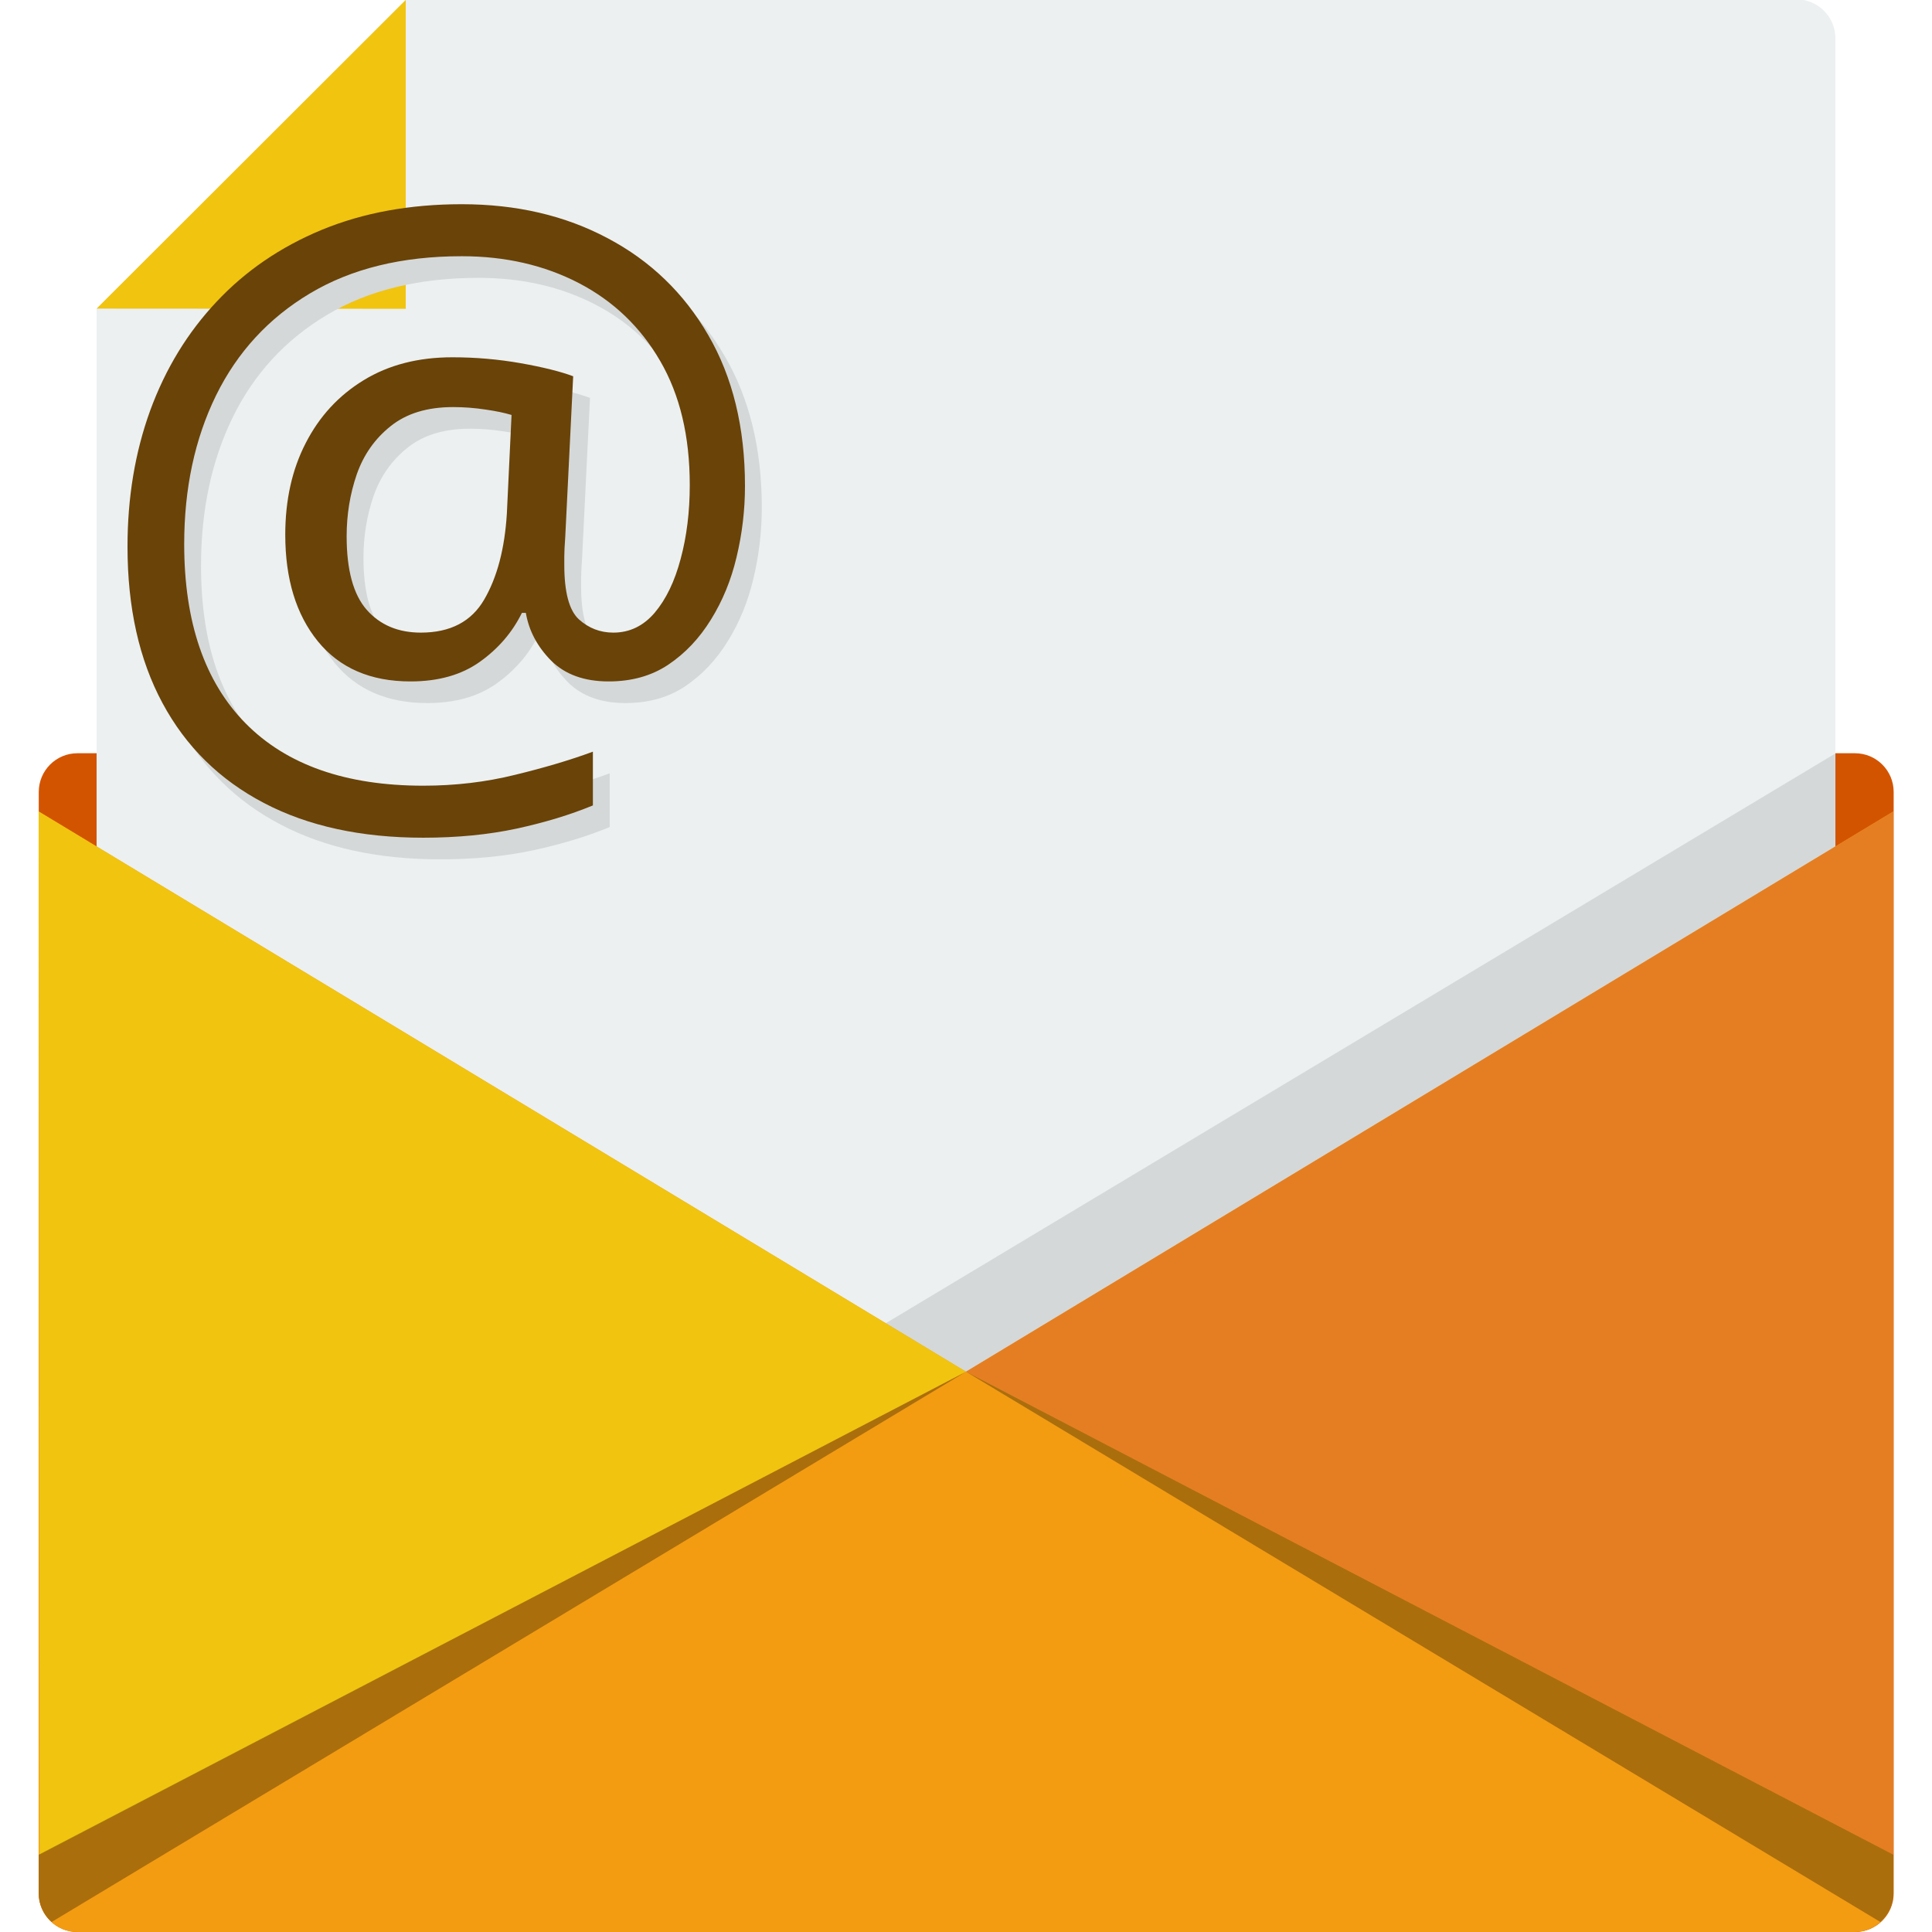
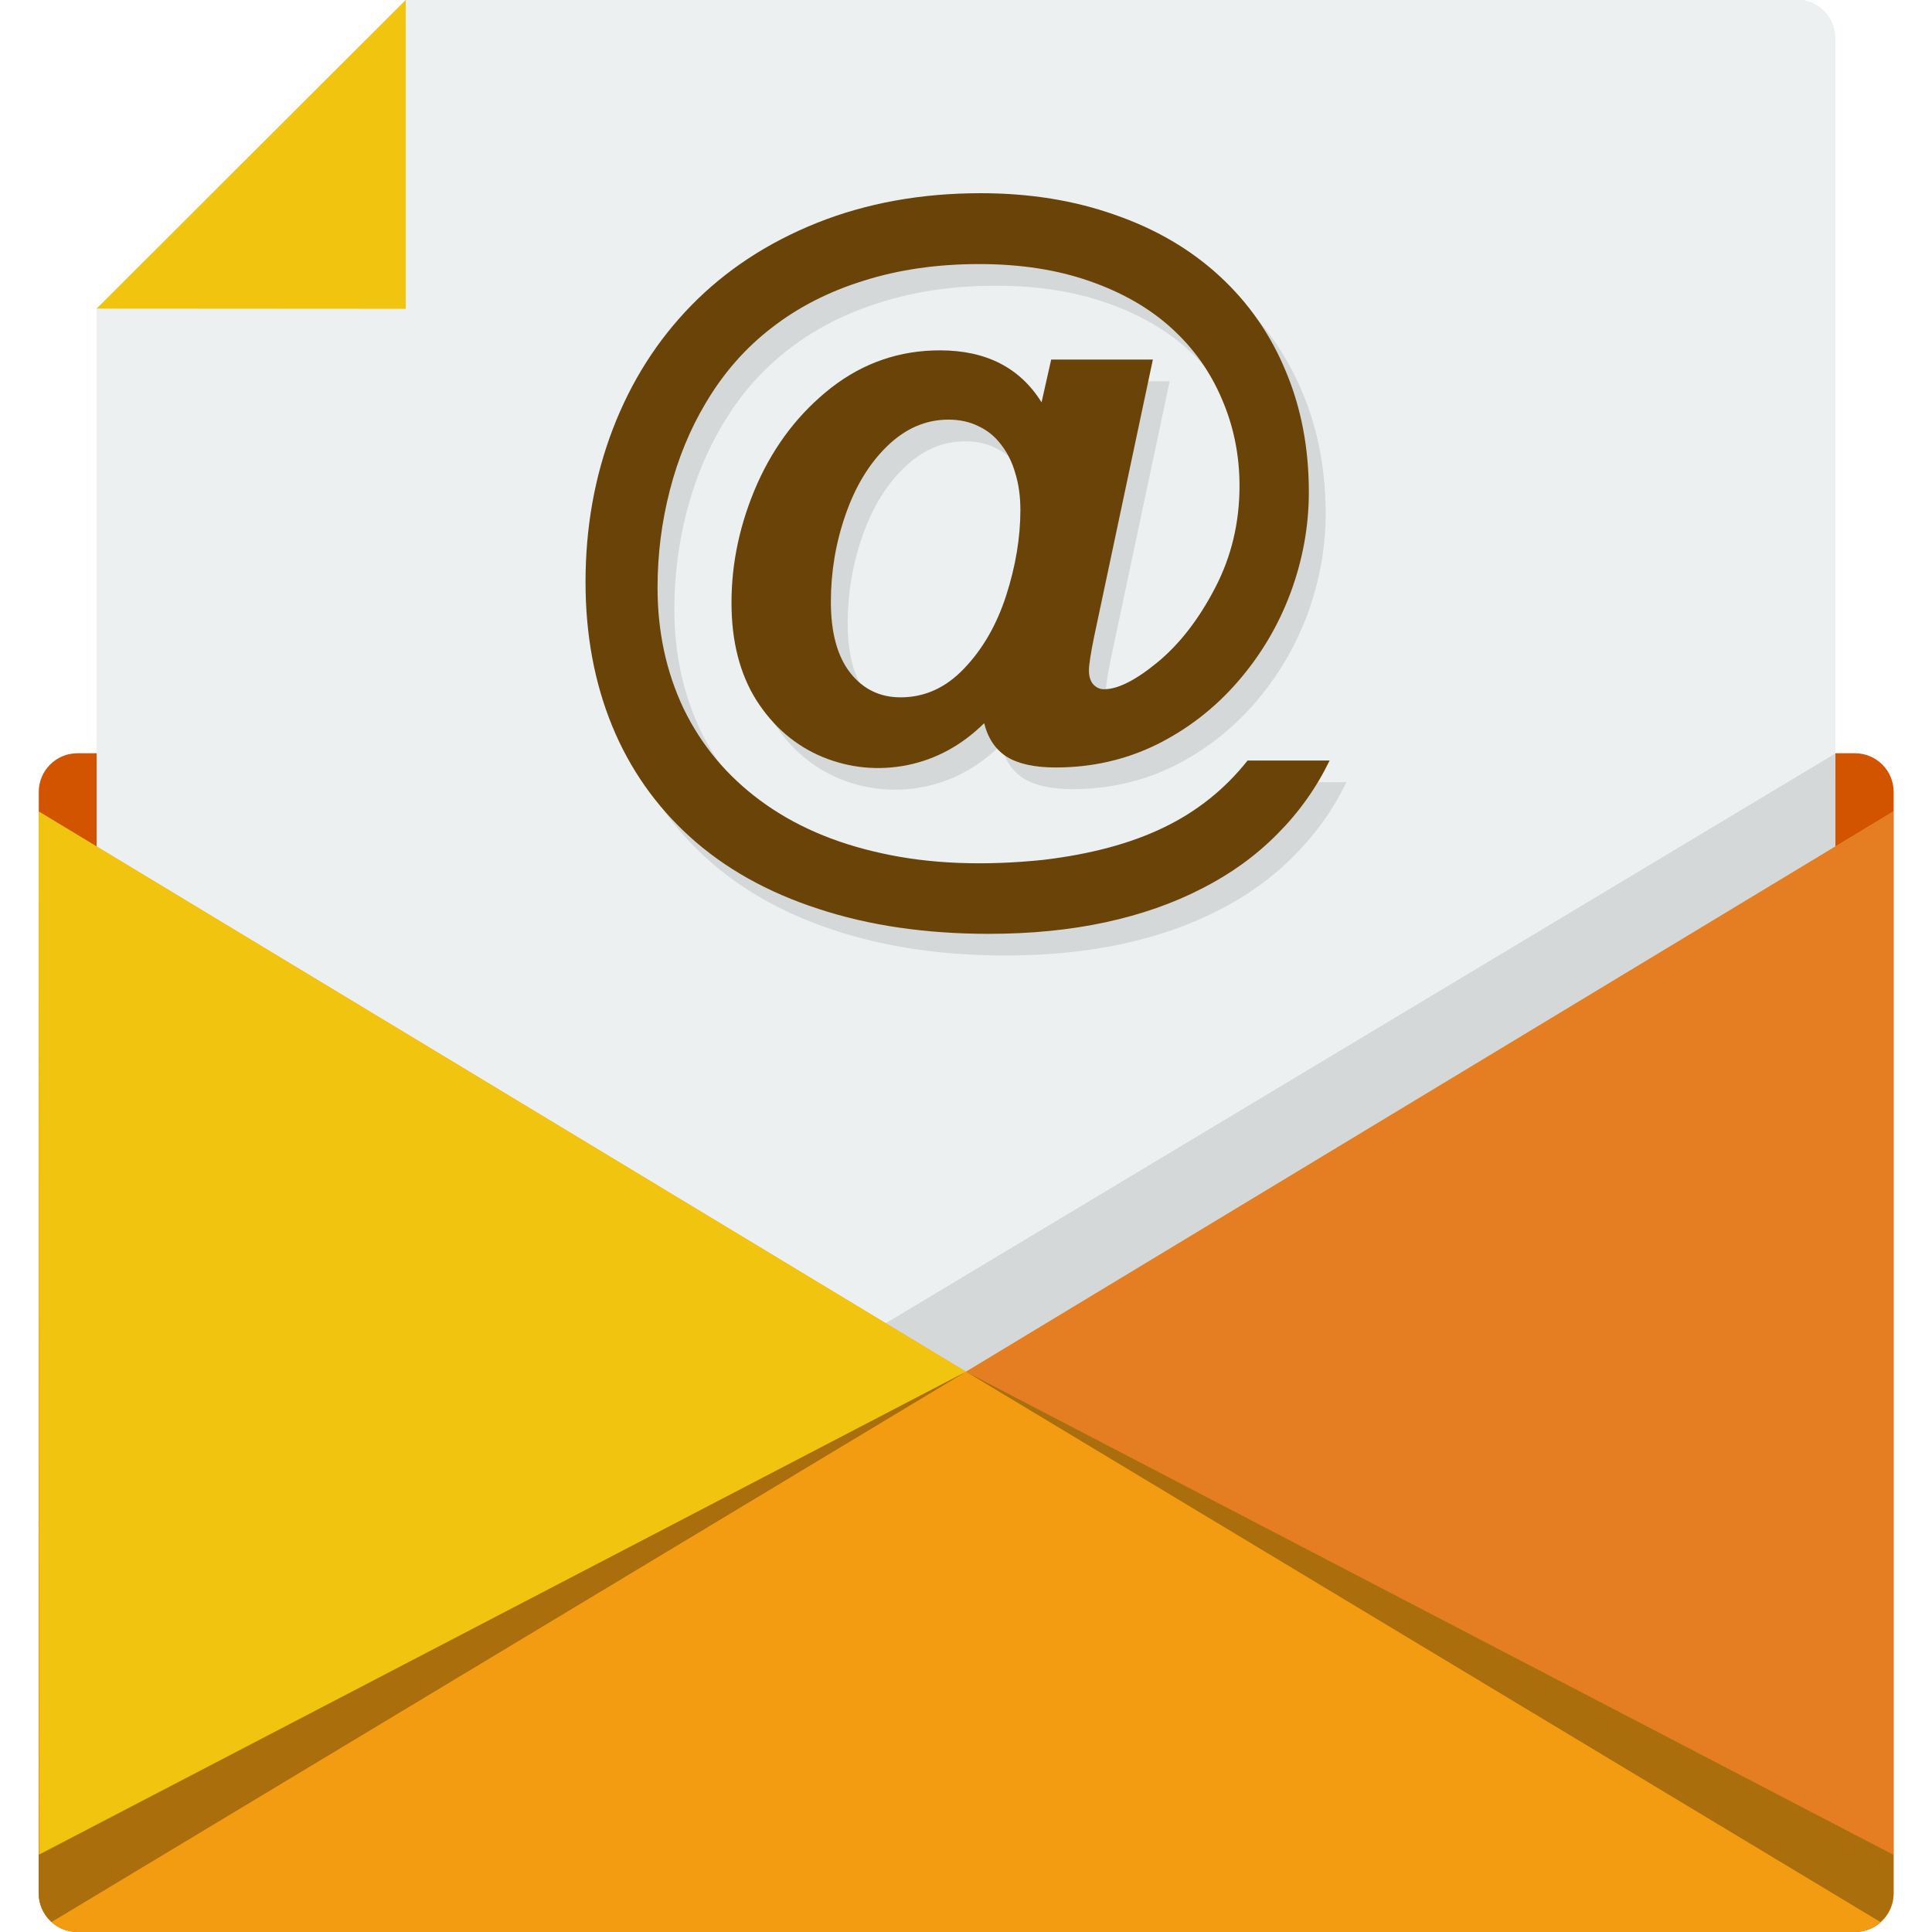
<svg xmlns="http://www.w3.org/2000/svg" width="128" height="128" viewBox="0 0 100 100" version="1.1" id="svg8">
  <defs id="defs8" />
  <path fill="#D35400" fill-rule="evenodd" d="M96.015 38.988H4.006c-1.104 0-2 .897-2 2.005v57.001c0 1.108.896 2.006 2 2.006h92.009a2.003 2.003 0 0 0 2.001-2.006V40.993a2.003 2.003 0 0 0-2.001-2.005" clip-rule="evenodd" id="path1" />
  <path fill="#ECF0F1" fill-rule="evenodd" d="M5 15.974v82.004C5 99.095 5.896 100 7 100h86.001A2.01 2.01 0 0 0 95 97.979V1.99a2.01 2.01 0 0 0-1.999-2.021l-71.997.008z" clip-rule="evenodd" id="path2" />
  <path d="m40 72l54.997-33L95 45.98L51.028 72z" opacity=".1" id="path3" />
  <path fill="#F39C12" fill-rule="evenodd" d="M2 97.991c0 1.11.895 2.009 2 2.009h92c1.104 0 2-.899 2-2.009V42L50 71L2 42z" clip-rule="evenodd" id="path4" />
  <path fill="#F1C40F" fill-rule="evenodd" d="m5 15.974l16.001.01V0z" clip-rule="evenodd" id="path5" />
  <path fill="#F1C40F" d="m2 42l.052 54L50 71z" id="path6" />
  <path fill="#E57E22" d="M98 42L50 71l48 25z" id="path7" />
  <path fill-rule="evenodd" d="M98 97.991V96L50 71l47.328 28.482c.409-.367.672-.896.672-1.491m-96 0V96l48-25L2.672 99.482A2 2 0 0 1 2 97.991" clip-rule="evenodd" opacity=".3" id="path8" />
-   <g id="g1" transform="matrix(0.8165494,0,0,0.8165494,9.607603,7.093215)">
-     <text xml:space="preserve" style="font-style:normal;font-variant:normal;font-weight:normal;font-stretch:normal;font-size:50px;line-height:0;font-family:'Arial Rounded MT Bold';-inkscape-font-specification:'Arial Rounded MT Bold, ';text-align:center;letter-spacing:0px;writing-mode:lr-tb;direction:ltr;text-anchor:middle;fill:#d5d8d9;fill-opacity:1;fill-rule:evenodd;stroke:#b3b3b3;stroke-width:0;stroke-linecap:square;stroke-miterlimit:0.8;paint-order:stroke markers fill" x="49.451" y="41.333" id="text8">
-       <tspan id="tspan8" style="font-style:normal;font-variant:normal;font-weight:normal;font-stretch:normal;font-size:50px;font-family:'Arial Rounded MT Bold';-inkscape-font-specification:'Arial Rounded MT Bold, ';fill:#d5d8d9;fill-opacity:1;stroke-width:0" x="49.451" y="41.333">@</tspan>
-     </text>
-     <text xml:space="preserve" style="font-style:normal;font-variant:normal;font-weight:normal;font-stretch:normal;font-size:50px;line-height:0;font-family:'Arial Rounded MT Bold';-inkscape-font-specification:'Arial Rounded MT Bold, ';text-align:center;letter-spacing:0px;writing-mode:lr-tb;direction:ltr;text-anchor:middle;fill:#694308;fill-opacity:1;fill-rule:evenodd;stroke:#b3b3b3;stroke-width:0;stroke-linecap:square;stroke-miterlimit:0.8;paint-order:stroke markers fill" x="48.385" y="39.96" id="text8-3">
-       <tspan id="tspan8-6" style="font-style:normal;font-variant:normal;font-weight:normal;font-stretch:normal;font-size:50px;font-family:'Arial Rounded MT Bold';-inkscape-font-specification:'Arial Rounded MT Bold, ';fill:#694308;fill-opacity:1;stroke-width:0" x="48.385" y="39.96">@</tspan>
-     </text>
+   <g id="g1">
+     <path d="m 54.781,21.945 0.498,-2.213 h 5.263 l -3.03,14.294 q -0.279,1.356 -0.279,1.794 0,0.459 0.219,0.718 0.239,0.259 0.558,0.259 1.077,0 2.771,-1.395 1.714,-1.415 2.97,-3.828 1.276,-2.432 1.276,-5.303 0,-2.392 -0.917,-4.505 -0.897,-2.113 -2.612,-3.668 -1.714,-1.555 -4.246,-2.432 -2.512,-0.877 -5.701,-0.877 -3.249,0 -5.961,0.857 -2.711,0.837 -4.765,2.432 -2.053,1.575 -3.429,3.907 -1.216,2.033 -1.854,4.505 -0.638,2.472 -0.638,5.044 0,3.429 1.356,6.28 1.376,2.831 3.967,4.745 2.612,1.934 6.3,2.731 3.688,0.817 8.333,0.339 3.688,-0.439 6.24,-1.675 2.572,-1.236 4.346,-3.469 h 4.246 q -1.037,2.133 -2.711,3.808 -1.655,1.675 -3.887,2.811 -2.233,1.156 -5.004,1.754 -2.771,0.598 -6.04,0.598 -4.904,0 -8.831,-1.296 -3.927,-1.276 -6.619,-3.708 -2.671,-2.412 -4.047,-5.761 -1.376,-3.369 -1.376,-7.436 0,-4.246 1.415,-7.934 1.415,-3.688 4.067,-6.399 2.671,-2.731 6.499,-4.266 3.848,-1.535 8.473,-1.535 3.788,0 6.937,1.116 3.17,1.096 5.422,3.17 2.253,2.073 3.429,4.924 1.196,2.831 1.196,6.26 0,2.671 -0.957,5.243 -0.957,2.552 -2.751,4.605 -1.774,2.033 -4.186,3.23 -2.412,1.176 -5.203,1.176 -1.615,0 -2.512,-0.538 -0.897,-0.558 -1.196,-1.754 -1.734,1.714 -3.987,2.173 -2.253,0.439 -4.366,-0.419 -2.113,-0.877 -3.429,-2.93 -1.296,-2.053 -1.296,-5.064 0,-3.13 1.336,-6.16 1.356,-3.03 3.828,-4.964 2.492,-1.934 5.622,-1.934 3.588,0 5.263,2.691 z M 43.876,32.272 q 0,2.392 0.997,3.668 0.997,1.276 2.612,1.276 1.874,0 3.289,-1.495 1.435,-1.495 2.173,-3.768 0.738,-2.293 0.738,-4.426 0,-1.057 -0.259,-1.894 -0.239,-0.857 -0.738,-1.495 -0.478,-0.638 -1.176,-0.957 -0.678,-0.339 -1.555,-0.339 -1.754,0 -3.17,1.376 -1.395,1.356 -2.153,3.548 -0.758,2.173 -0.758,4.505 z" id="text8" style="-inkscape-font-specification:'Arial Rounded MT Bold, ';fill:#d5d8d9;fill-rule:evenodd;stroke:#b3b3b3;stroke-width:0;stroke-linecap:square;stroke-miterlimit:0.8;paint-order:stroke markers fill" aria-label="@" />
+     <path d="m 53.911,20.824 0.498,-2.213 h 5.263 l -3.03,14.294 q -0.279,1.356 -0.279,1.794 0,0.459 0.219,0.718 0.239,0.259 0.558,0.259 1.077,0 2.771,-1.395 1.714,-1.415 2.97,-3.828 1.276,-2.432 1.276,-5.303 0,-2.392 -0.917,-4.505 -0.897,-2.113 -2.612,-3.668 -1.714,-1.555 -4.246,-2.432 -2.512,-0.877 -5.701,-0.877 -3.249,0 -5.961,0.857 -2.711,0.837 -4.765,2.432 -2.053,1.575 -3.429,3.907 -1.216,2.033 -1.854,4.505 -0.638,2.472 -0.638,5.044 0,3.429 1.356,6.28 1.376,2.831 3.967,4.745 2.612,1.934 6.3,2.731 3.688,0.817 8.333,0.339 3.688,-0.439 6.24,-1.675 2.572,-1.236 4.346,-3.469 h 4.246 q -1.037,2.133 -2.711,3.808 -1.655,1.675 -3.887,2.811 -2.233,1.156 -5.004,1.754 -2.771,0.598 -6.04,0.598 -4.904,0 -8.831,-1.296 -3.927,-1.276 -6.619,-3.708 -2.671,-2.412 -4.047,-5.761 -1.376,-3.369 -1.376,-7.436 0,-4.246 1.415,-7.934 1.415,-3.688 4.067,-6.399 2.671,-2.731 6.499,-4.266 3.848,-1.535 8.473,-1.535 3.788,0 6.937,1.116 3.17,1.096 5.422,3.17 2.253,2.073 3.429,4.924 1.196,2.831 1.196,6.26 0,2.671 -0.957,5.243 -0.957,2.552 -2.751,4.605 -1.774,2.033 -4.186,3.23 -2.412,1.176 -5.203,1.176 -1.615,0 -2.512,-0.538 -0.897,-0.558 -1.196,-1.754 -1.734,1.714 -3.987,2.173 -2.253,0.439 -4.366,-0.419 -2.113,-0.877 -3.429,-2.93 -1.296,-2.053 -1.296,-5.064 0,-3.13 1.336,-6.16 1.356,-3.03 3.828,-4.964 2.492,-1.934 5.622,-1.934 3.588,0 5.263,2.691 z M 43.006,31.15 q 0,2.392 0.997,3.668 0.997,1.276 2.612,1.276 1.874,0 3.289,-1.495 1.435,-1.495 2.173,-3.768 0.738,-2.293 0.738,-4.426 0,-1.057 -0.259,-1.894 -0.239,-0.857 -0.738,-1.495 -0.478,-0.638 -1.176,-0.957 -0.678,-0.339 -1.555,-0.339 -1.754,0 -3.17,1.376 -1.395,1.356 -2.153,3.548 -0.758,2.173 -0.758,4.505 z" id="text8-3" style="-inkscape-font-specification:'Arial Rounded MT Bold, ';fill:#694308;fill-rule:evenodd;stroke:#b3b3b3;stroke-width:0;stroke-linecap:square;stroke-miterlimit:0.8;paint-order:stroke markers fill" aria-label="@" />
  </g>
</svg>
